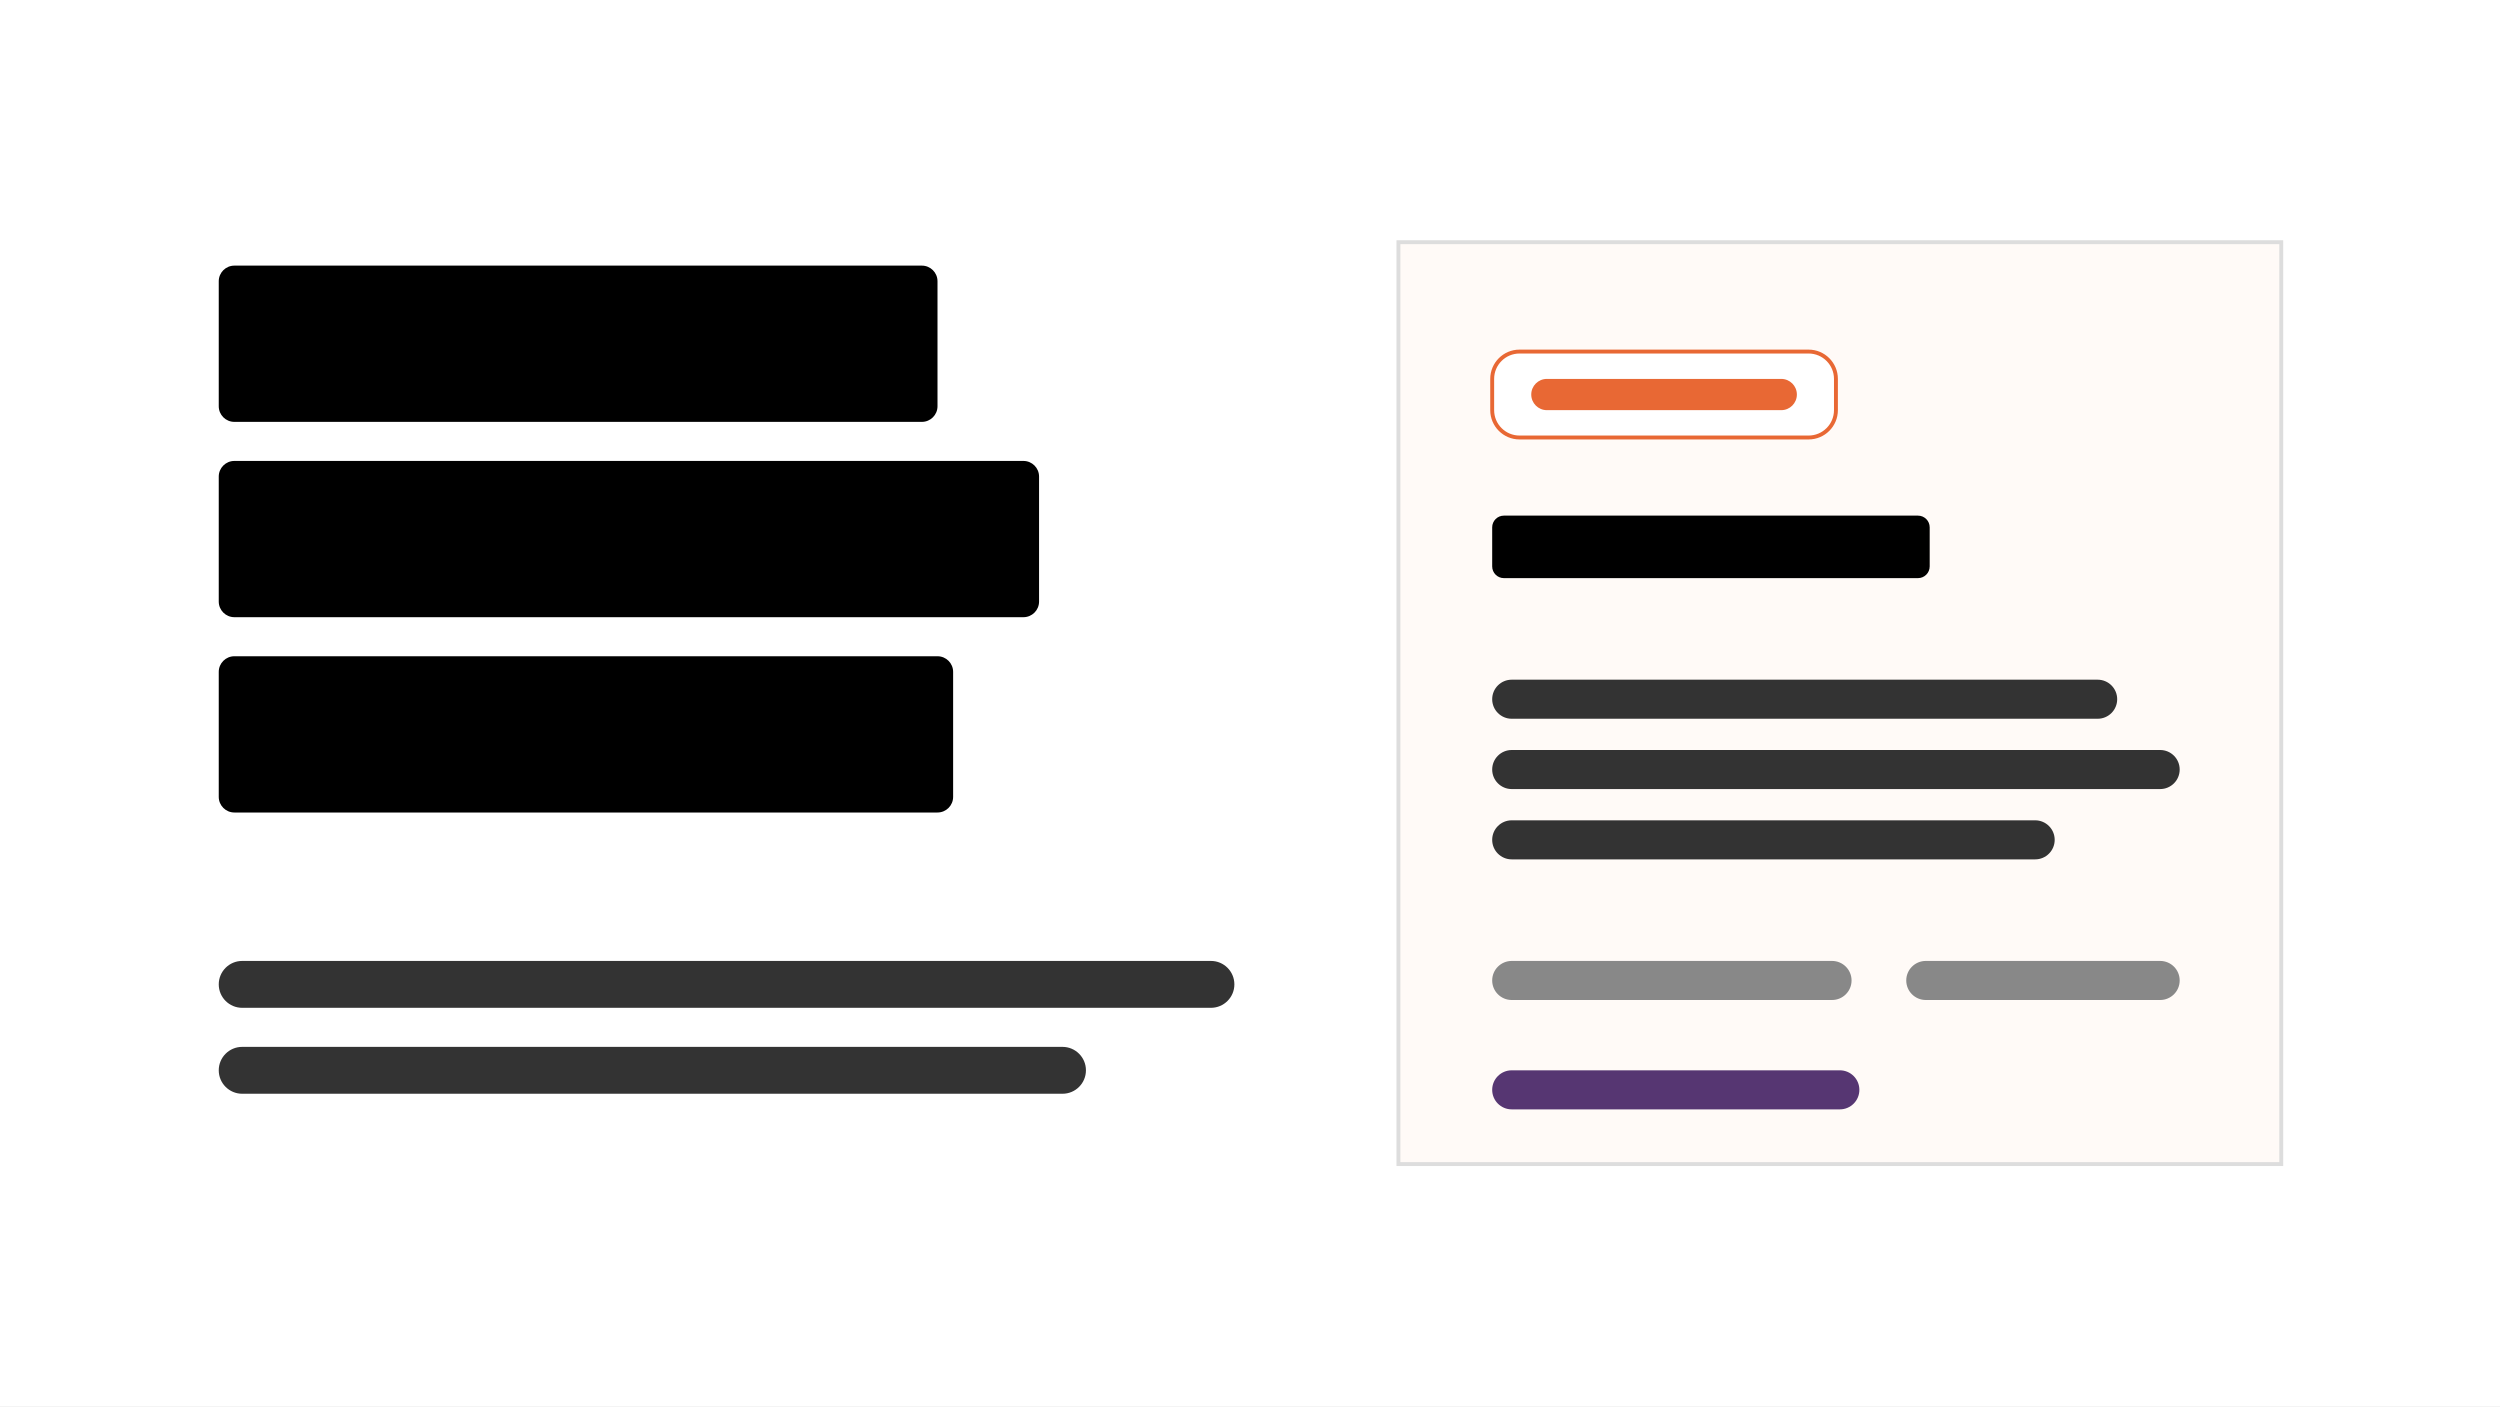
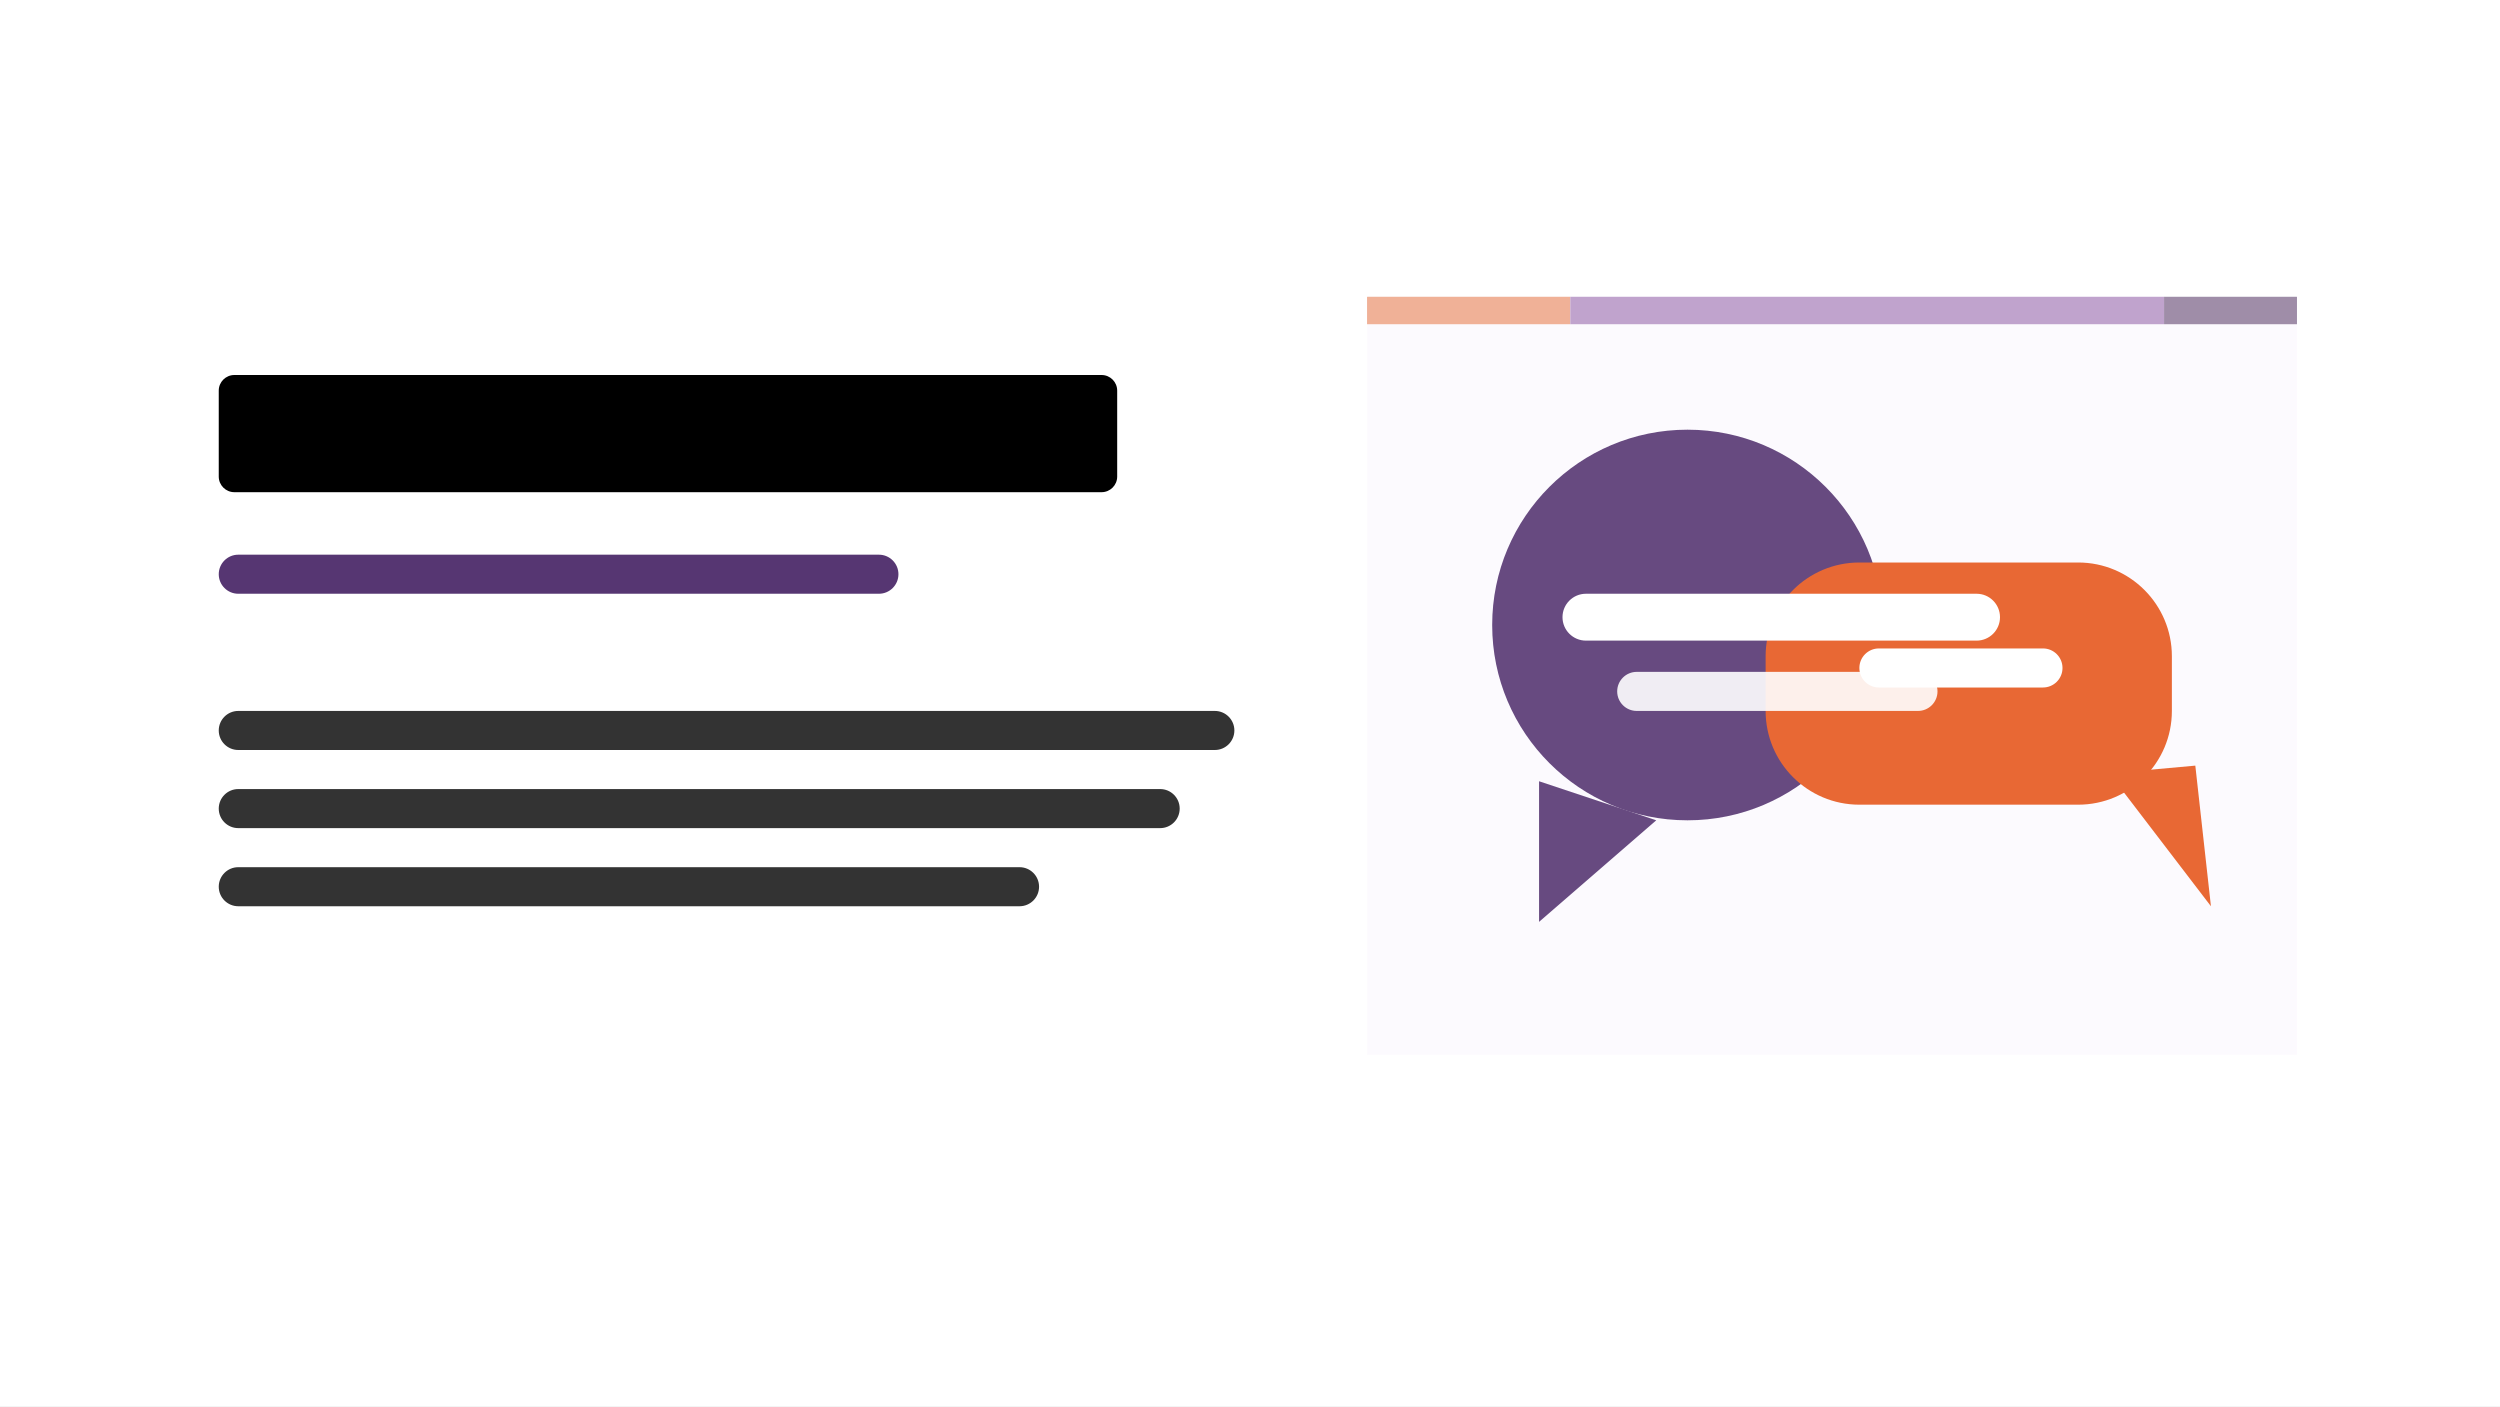
<svg xmlns="http://www.w3.org/2000/svg" width="640" height="360" viewBox="0 0 640 360" role="img" aria-label="Hero 3 preview">
  <rect width="640" height="360" fill="#ffffff" />
-   <rect x="56" y="68" width="184" height="40" rx="4" fill="#000000" />
-   <rect x="56" y="118" width="210" height="40" rx="4" fill="#000000" />
-   <rect x="56" y="168" width="188" height="40" rx="4" fill="#000000" />
-   <rect x="56" y="246" width="260" height="12" rx="6" fill="#333333" />
-   <rect x="56" y="268" width="222" height="12" rx="6" fill="#333333" />
-   <rect x="358" y="62" width="226" height="236" fill="#fffaf7" stroke="#dddddd" />
-   <rect x="382" y="90" width="88" height="22" rx="7" fill="#ffffff" stroke="#e86834" />
-   <rect x="392" y="97" width="68" height="8" rx="4" fill="#e86834" />
-   <rect x="382" y="132" width="112" height="16" rx="3" fill="#000000" />
-   <rect x="382" y="174" width="160" height="10" rx="5" fill="#333333" />
-   <rect x="382" y="192" width="176" height="10" rx="5" fill="#333333" />
-   <rect x="382" y="210" width="144" height="10" rx="5" fill="#333333" />
-   <rect x="382" y="246" width="92" height="10" rx="5" fill="#888888" />
-   <rect x="488" y="246" width="70" height="10" rx="5" fill="#888888" />
-   <rect x="382" y="274" width="94" height="10" rx="5" fill="#563672" />
+   <rect x="56" y="96" width="230" height="30" rx="4" fill="#000000" />
+   <rect x="56" y="142" width="174" height="10" rx="5" fill="#563672" />
+   <rect x="56" y="182" width="260" height="10" rx="5" fill="#333333" />
+   <rect x="56" y="202" width="246" height="10" rx="5" fill="#333333" />
+   <rect x="56" y="222" width="210" height="10" rx="5" fill="#333333" />
+   <rect x="350" y="76" width="238" height="194" fill="#faf6fd" />
+   <rect x="350" y="76" width="52" height="7" fill="#E36A38" />
+   <rect x="402" y="76" width="152" height="7" fill="#874E9F" />
+   <rect x="554" y="76" width="34" height="7" fill="#462458" />
+   <rect x="350" y="76" width="238" height="194" fill="#ffffff" opacity="0.48" />
+   <circle cx="432" cy="160" r="50" fill="#563672" opacity="0.9" />
+   <path d="M394 200L394 236L424 210Z" fill="#563672" opacity="0.9" />
+   <rect x="452" y="144" width="104" height="62" rx="24" fill="#E86834" />
+   <path d="M540 198L566 232L562 196Z" fill="#E86834" />
+   <rect x="400" y="152" width="112" height="12" rx="6" fill="#ffffff" />
+   <rect x="414" y="172" width="82" height="10" rx="5" fill="#ffffff" opacity="0.9" />
+   <rect x="476" y="166" width="52" height="10" rx="5" fill="#ffffff" />
</svg>
